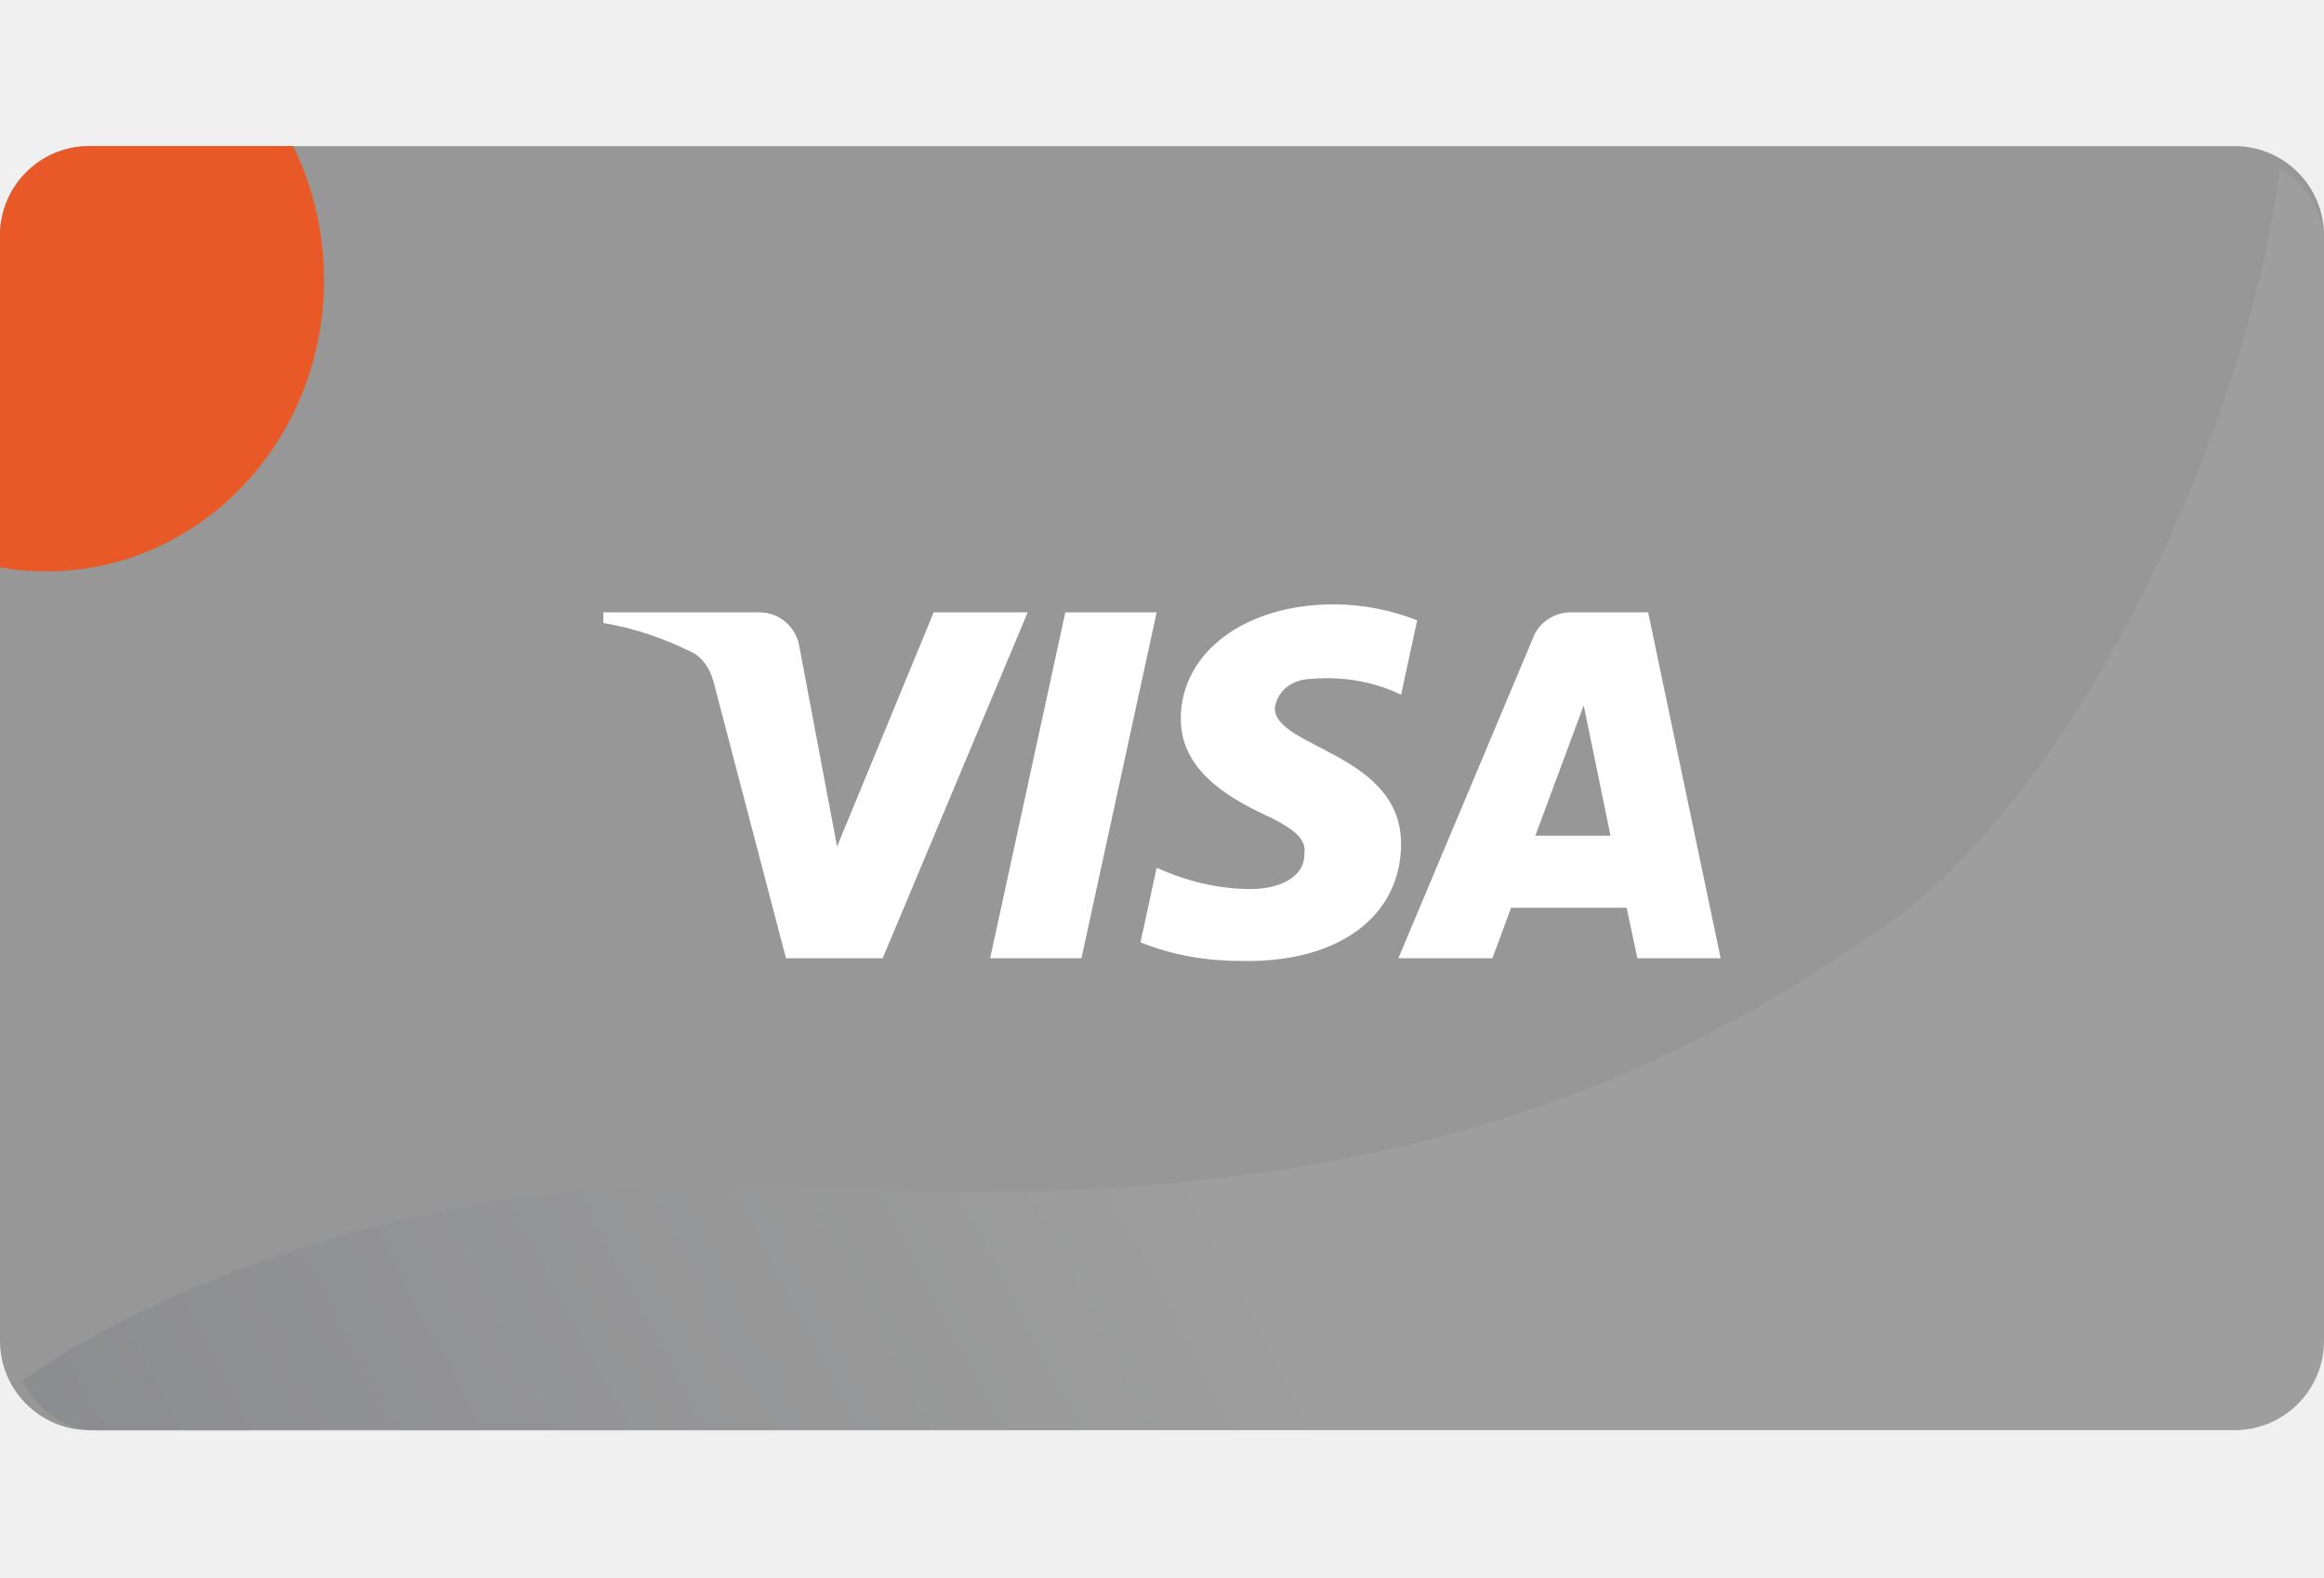
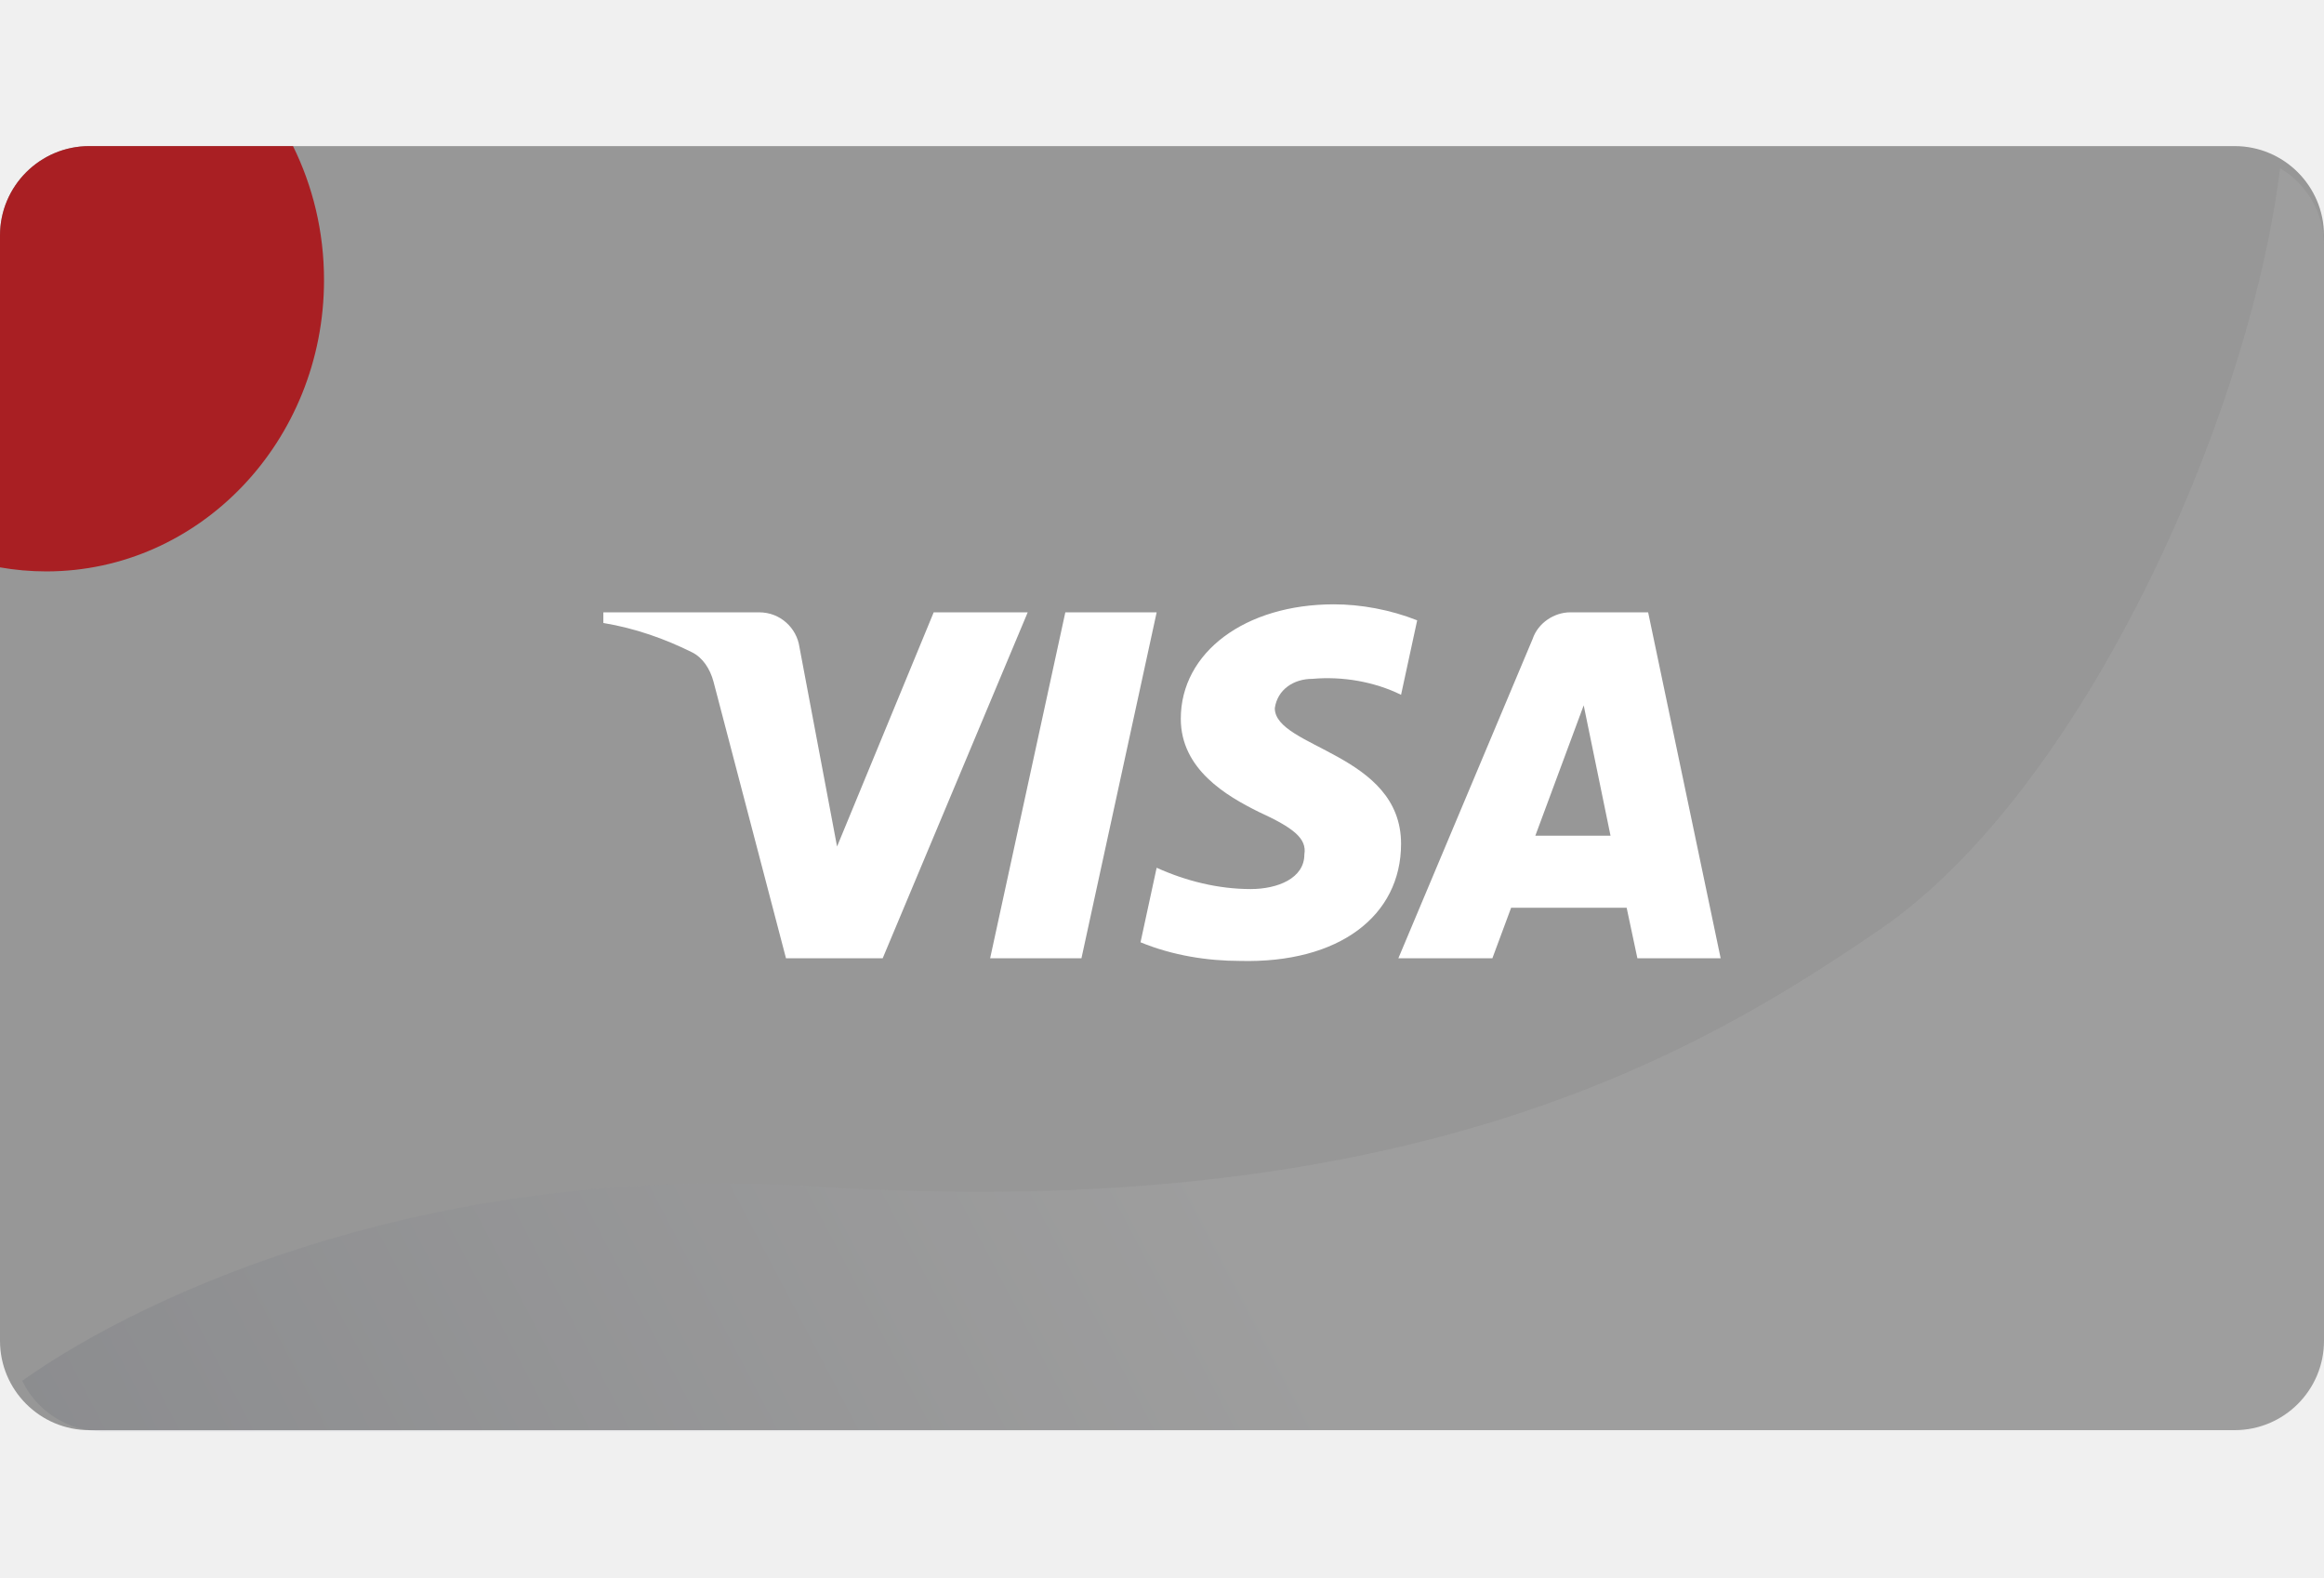
<svg xmlns="http://www.w3.org/2000/svg" width="112" height="76" viewBox="0 0 208 115" fill="none">
  <rect width="208" height="114.89" rx="8" fill="#979797" />
-   <path fill-rule="evenodd" clip-rule="evenodd" d="M4.143 38.054C17.871 38.054 29 26.382 29 11.984C29 7.663 27.998 3.588 26.224 0H8C3.582 0 0 3.582 0 8V37.693C1.347 37.93 2.731 38.054 4.143 38.054Z" fill="#E95927" />
+   <path fill-rule="evenodd" clip-rule="evenodd" d="M4.143 38.054C17.871 38.054 29 26.382 29 11.984C29 7.663 27.998 3.588 26.224 0H8C3.582 0 0 3.582 0 8V37.693C1.347 37.93 2.731 38.054 4.143 38.054Z" fill="#A91F23" />
  <path opacity="0.1" fill-rule="evenodd" clip-rule="evenodd" d="M1.988 110.473C13.484 102.31 39.336 90.92 72.782 93.077C126.731 96.556 152.642 80.766 168.23 70.113C186.261 57.791 201.28 24.592 204.068 1.984C206.421 3.377 208 5.941 208 8.874V106.999C208 111.418 204.418 114.999 200 114.999H9.197C6.023 114.999 3.281 113.151 1.988 110.473Z" fill="url(#paint0_linear)" />
  <path fill-rule="evenodd" clip-rule="evenodd" d="M79.001 72.669H70.347L63.857 47.91C63.549 46.771 62.895 45.764 61.933 45.29C59.532 44.097 56.886 43.148 54 42.669V41.716H67.942C69.866 41.716 71.309 43.148 71.549 44.811L74.917 62.67L83.567 41.716H91.981L79.001 72.669ZM96.791 72.669H88.618L95.348 41.716H103.522L96.791 72.669ZM114.096 50.289C114.336 48.622 115.779 47.668 117.463 47.668C120.109 47.429 122.991 47.908 125.396 49.096L126.839 42.432C124.434 41.479 121.788 41 119.387 41C111.454 41 105.682 45.287 105.682 51.238C105.682 55.764 109.77 58.141 112.657 59.573C115.779 61.001 116.982 61.954 116.741 63.382C116.741 65.524 114.336 66.477 111.935 66.477C109.049 66.477 106.163 65.763 103.521 64.57L102.078 71.239C104.964 72.427 108.087 72.906 110.973 72.906C119.868 73.141 125.396 68.858 125.396 62.429C125.396 54.333 114.096 53.858 114.096 50.289ZM154 72.669L147.51 41.716H140.54C139.097 41.716 137.653 42.669 137.172 44.097L125.155 72.669H133.569L135.248 68.146H145.586L146.548 72.669H154ZM141.743 50.039L144.144 61.705H137.413L141.743 50.039Z" fill="white" />
  <defs>
    <linearGradient id="paint0_linear" x1="204.208" y1="8.989" x2="1.004" y2="115.766" gradientUnits="userSpaceOnUse">
      <stop offset="0.531" stop-color="#E3E3E3" />
      <stop offset="1" stop-color="#232B46" />
    </linearGradient>
  </defs>
</svg>
